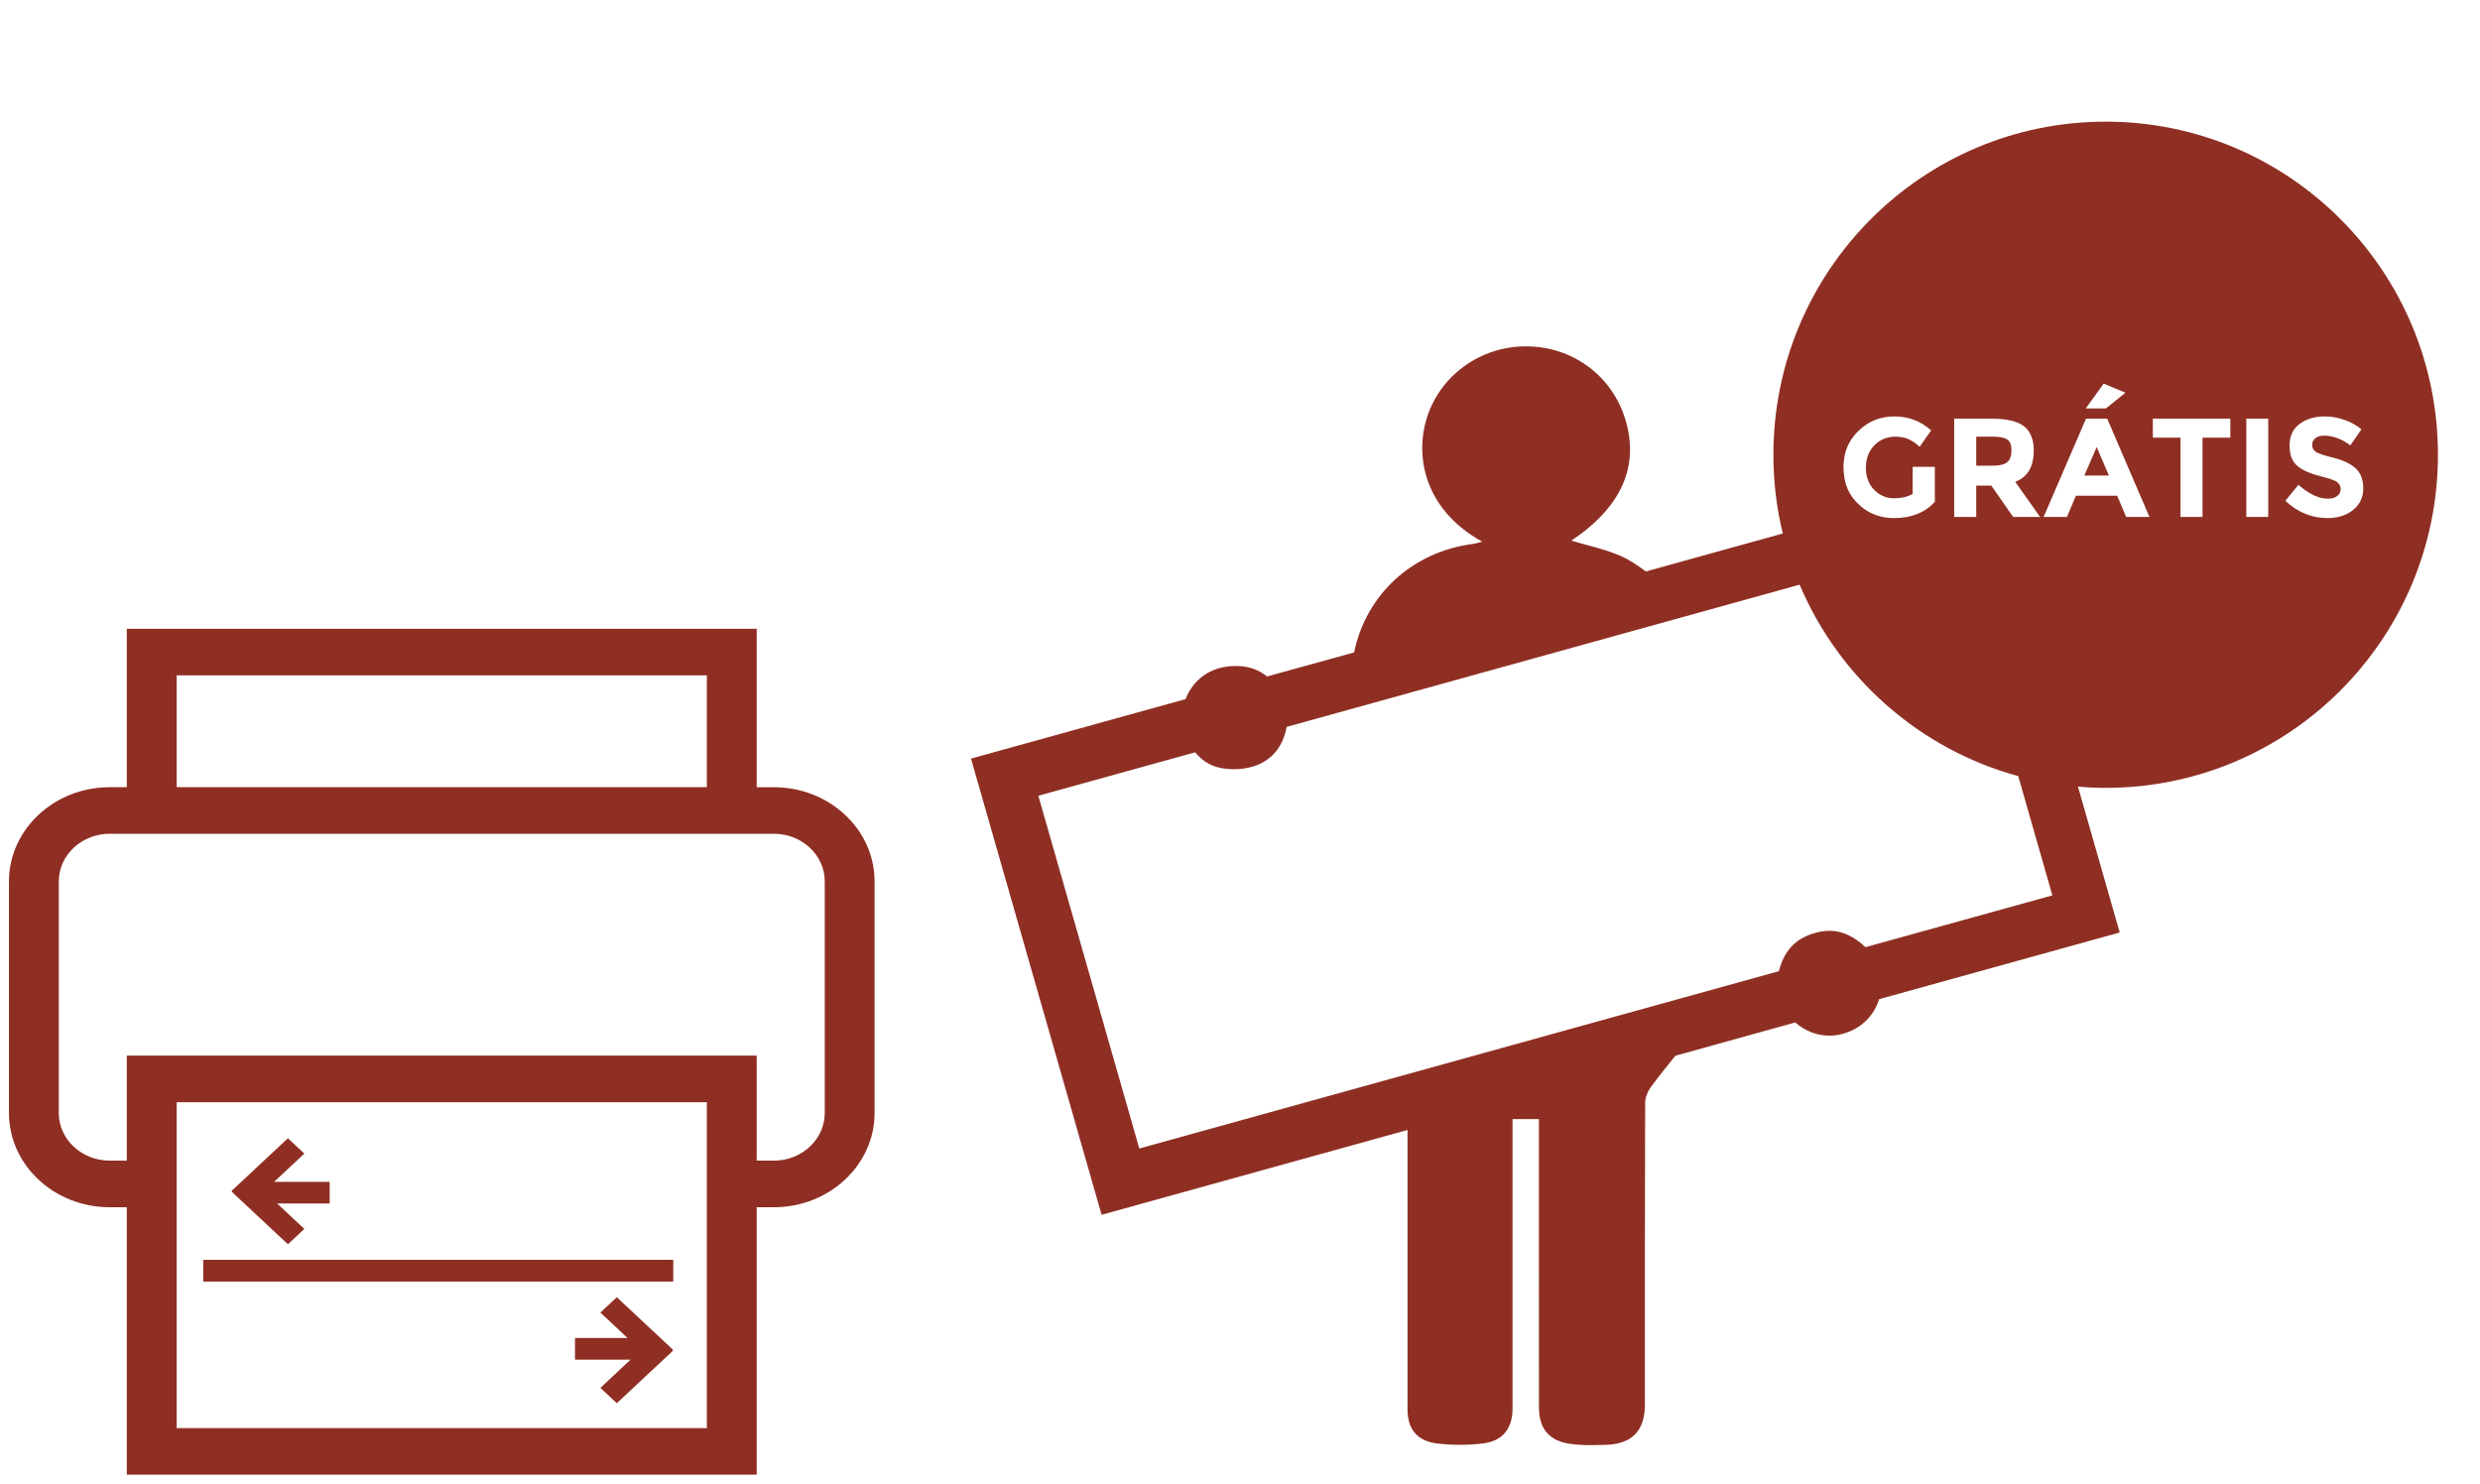
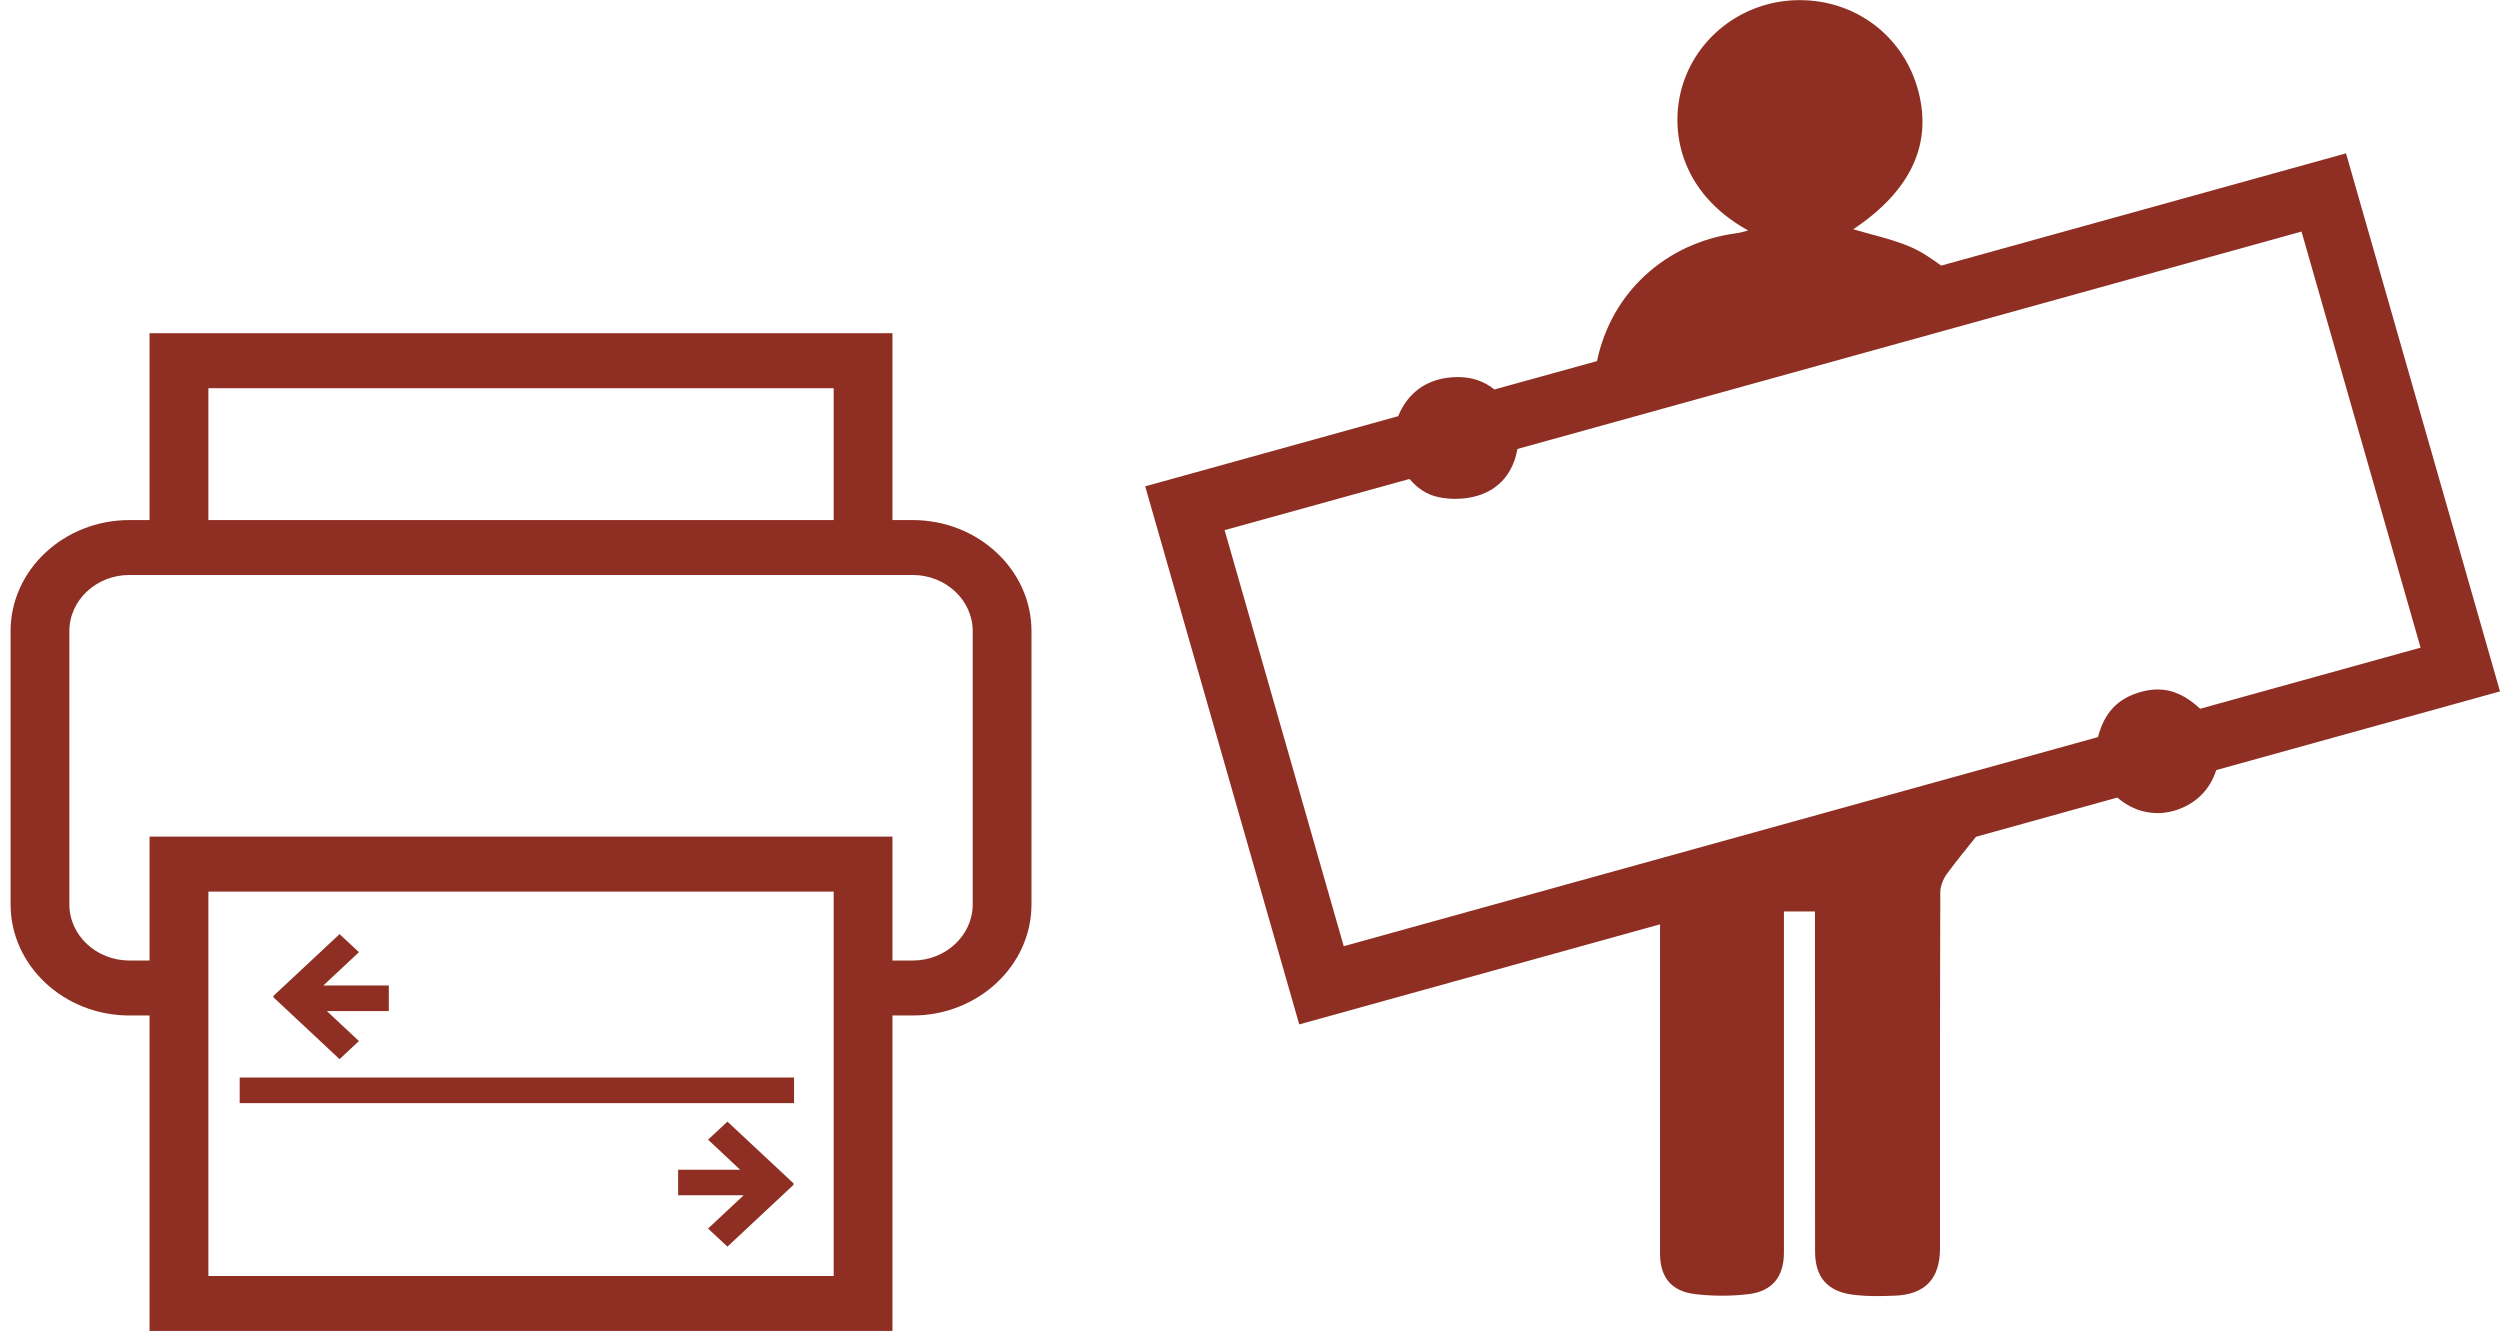
- <svg xmlns="http://www.w3.org/2000/svg" version="1.1" id="Layer_1" x="0px" y="0px" width="176.666px" height="105.666px" viewBox="0 -24.666 176.666 105.666" enable-background="new 0 -24.666 176.666 105.666" xml:space="preserve">
-   <g id="Page-1">
-     <g id="Landing" transform="translate(-257, -690)">
+ <svg xmlns="http://www.w3.org/2000/svg" width="151px" height="81px" viewBox="0 0 151 81" version="1.1">
+   <defs />
+   <g id="Page-1" stroke="none" stroke-width="1" fill="none" fill-rule="evenodd">
+     <g id="Landing" transform="translate(-257, -690)" fill="#8F2F23">
      <g id="FAIXA-Como-funciona" transform="translate(-3, 560)">
        <g id="Desenho-01" transform="translate(260, 130)">
-           <path id="Imported-Layers" fill="#8F2F23" d="M87.902,30.131c0.469,0,0.945-0.065,1.371-0.198      c1.327-0.406,2.135-1.424,2.379-2.815l41.07-11.388l8.396,5.618l5.085,17.77l-13.312,3.69c-0.837-0.781-1.668-1.166-2.576-1.166      c-0.357,0-0.729,0.062-1.117,0.182c-1.322,0.4-2.107,1.252-2.48,2.696L81.16,57.15l-7.193-25.129l11.167-3.092      c0.464,0.545,1.038,0.961,1.798,1.108C87.24,30.097,87.569,30.131,87.902,30.131L87.902,30.131z M108.695,0.008      c-3.225,0-6.072,2.047-7.041,5.055c-0.858,2.67-0.27,6.53,3.934,8.859c-0.26,0.065-0.461,0.133-0.666,0.16      c-4.332,0.567-7.608,3.611-8.462,7.729l-6.198,1.714c-0.598-0.485-1.331-0.743-2.162-0.748h-0.055      c-1.896,0-3.065,1.036-3.593,2.361L69.17,29.375l9.303,32.499l21.793-6.044c0,6.628-0.002,13.259,0,19.888      c0,1.415,0.675,2.276,2.112,2.445c0.537,0.065,1.081,0.097,1.626,0.097c0.535,0,1.069-0.029,1.592-0.092      c1.457-0.169,2.153-1.061,2.153-2.514V56.052v-0.999h1.876v1.004c0,6.51,0,13.023,0.005,19.533c0,1.527,0.724,2.404,2.262,2.607      c0.493,0.064,0.993,0.086,1.496,0.086c0.329,0,0.659-0.01,0.983-0.021c1.896-0.051,2.806-1.009,2.806-2.875      c0-7.166-0.007-14.328,0.017-21.493c0.003-0.379,0.182-0.815,0.412-1.132c0.56-0.756,1.156-1.484,1.744-2.221l8.535-2.369      c0.706,0.611,1.543,0.939,2.423,0.939c0.316,0,0.643-0.041,0.972-0.133c1.279-0.357,2.199-1.243,2.58-2.465L151,41.762      l-6.904-24.127L131.6,12.063l-14.352,3.98c-0.586-0.43-1.189-0.84-1.848-1.127c-1.096-0.471-2.29-0.717-3.463-1.069      c3.557-2.373,4.863-5.287,3.846-8.637c-0.946-3.111-3.752-5.188-7.043-5.202H108.695L108.695,0.008z" />
-           <path id="Fill-1" fill="#8F2F23" d="M55.123,31.413h-1.219V20.126H9.033v11.286H7.818c-3.958,0-7.179,3.009-7.179,6.708v16.505      c0,3.698,3.221,6.711,7.179,6.711h1.215v19.051h44.871V61.336h1.219c3.958,0,7.179-3.013,7.179-6.711V38.12      C62.302,34.421,59.082,31.413,55.123,31.413L55.123,31.413z M12.586,23.446h37.768v7.966H12.586V23.446z M12.586,53.852h37.768      V77.07H12.586V53.852z M58.752,54.625c0,1.87-1.628,3.391-3.629,3.391h-1.219v-7.484H9.033v7.484H7.818      c-2.001,0-3.629-1.521-3.629-3.391V38.12c0-1.871,1.628-3.391,3.629-3.391h47.305c2.001,0,3.629,1.521,3.629,3.391V54.625z       M14.477,65.082h33.484v1.547H14.477V65.082z M20.51,63.973l1.17-1.094l-1.939-1.812h3.744v-1.543H19.53l2.15-2.012l-1.17-1.091      l-4.007,3.743l0.031,0.033l-0.031,0.028L20.51,63.973z M43.938,67.745l-1.17,1.091l1.936,1.814h-3.744v1.544h3.958l-2.15,2.009      l1.17,1.094l4.007-3.746l-0.035-0.029l0.035-0.032L43.938,67.745z" />
+           <path d="M87.903,30.131 C88.371,30.131 88.847,30.066 89.274,29.933 C90.601,29.527 91.408,28.509 91.653,27.118 L139.012,13.987 L146.203,39.118 L132.89,42.809 C132.054,42.027 131.223,41.643 130.315,41.643 C129.957,41.643 129.587,41.706 129.197,41.824 C127.875,42.225 127.09,43.077 126.717,44.52 L81.161,57.15 L73.967,32.021 L85.134,28.929 C85.597,29.474 86.171,29.89 86.932,30.037 C87.241,30.097 87.569,30.131 87.903,30.131 M108.696,0.008 C105.471,0.008 102.623,2.055 101.654,5.062 C100.796,7.732 101.385,11.592 105.588,13.921 C105.328,13.987 105.127,14.054 104.921,14.081 C100.59,14.648 97.313,17.692 96.46,21.81 L90.262,23.524 C89.664,23.039 88.93,22.781 88.099,22.776 L88.045,22.776 C86.149,22.776 84.979,23.811 84.452,25.137 L69.17,29.375 L78.473,61.874 L100.266,55.829 C100.266,62.458 100.264,69.089 100.266,75.718 C100.266,77.132 100.941,77.994 102.378,78.163 C102.915,78.228 103.459,78.26 104.004,78.26 C104.539,78.26 105.073,78.231 105.596,78.168 C107.052,77.999 107.749,77.108 107.749,75.655 L107.749,56.052 L107.749,55.052 L109.625,55.052 L109.625,56.056 C109.625,62.567 109.625,69.079 109.63,75.59 C109.63,77.118 110.354,77.994 111.891,78.197 C112.384,78.262 112.885,78.284 113.387,78.284 C113.716,78.284 114.047,78.274 114.371,78.262 C116.267,78.211 117.177,77.253 117.177,75.387 C117.177,68.22 117.169,61.058 117.194,53.893 C117.196,53.514 117.375,53.078 117.606,52.761 C118.165,52.006 118.761,51.277 119.35,50.541 L127.885,48.173 C128.591,48.783 129.427,49.112 130.308,49.112 C130.624,49.112 130.95,49.07 131.279,48.979 C132.559,48.621 133.479,47.736 133.859,46.514 L151,41.761 L141.7,9.263 L117.248,16.043 C116.662,15.614 116.058,15.203 115.401,14.916 C114.305,14.445 113.11,14.199 111.938,13.847 C115.494,11.474 116.801,8.56 115.784,5.21 C114.837,2.098 112.031,0.022 108.74,0.008 L108.696,0.008" id="Imported-Layers" />
+           <path d="M55.123,31.412 L53.904,31.412 L53.904,20.126 L9.033,20.126 L9.033,31.412 L7.818,31.412 C3.86,31.412 0.639,34.422 0.639,38.12 L0.639,54.625 C0.639,58.323 3.86,61.336 7.818,61.336 L9.033,61.336 L9.033,80.387 L53.904,80.387 L53.904,61.336 L55.123,61.336 C59.081,61.336 62.302,58.323 62.302,54.625 L62.302,38.12 C62.302,34.422 59.081,31.412 55.123,31.412 L55.123,31.412 Z M12.586,23.446 L50.354,23.446 L50.354,31.412 L12.586,31.412 L12.586,23.446 Z M12.586,53.852 L50.354,53.852 L50.354,77.07 L12.586,77.07 L12.586,53.852 Z M58.752,54.625 C58.752,56.495 57.125,58.016 55.123,58.016 L53.904,58.016 L53.904,50.532 L9.033,50.532 L9.033,58.016 L7.818,58.016 C5.816,58.016 4.189,56.495 4.189,54.625 L4.189,38.12 C4.189,36.25 5.816,34.729 7.818,34.729 L55.123,34.729 C57.125,34.729 58.752,36.25 58.752,38.12 L58.752,54.625 Z M14.477,65.082 L47.961,65.082 L47.961,66.629 L14.477,66.629 L14.477,65.082 Z M20.51,63.973 L21.68,62.879 L19.741,61.067 L23.485,61.067 L23.485,59.524 L19.53,59.524 L21.68,57.511 L20.51,56.421 L16.503,60.164 L16.534,60.197 L16.503,60.226 L20.51,63.973 Z M43.937,67.745 L42.767,68.836 L44.703,70.651 L40.959,70.651 L40.959,72.194 L44.917,72.194 L42.767,74.204 L43.937,75.297 L47.944,71.55 L47.91,71.521 L47.944,71.489 L43.937,67.745 Z" id="Fill-1" />
        </g>
      </g>
    </g>
  </g>
-   <path fill="#8F2F23" d="M150-16c-13.07,0-23.67,10.63-23.67,23.73c0,1.93,0.229,3.81,0.67,5.61c0.3,1.26,0.7,2.48,1.2,3.65  c2.81,6.63,8.54,11.72,15.569,13.63c1.37,0.38,2.801,0.64,4.261,0.75c0.649,0.06,1.31,0.09,1.97,0.09  c13.07,0,23.67-10.62,23.67-23.73C173.67-5.37,163.07-16,150-16z M149.86,2.66l1.55,0.65l-1.391,1.12h-1.439L149.86,2.66z   M132.36,11.22c-0.54-0.52-0.87-1.15-0.98-1.9c-0.02-0.12-0.03-0.24-0.04-0.37c-0.01-0.12-0.02-0.25-0.02-0.38  c0-0.11,0-0.22,0.02-0.32c0.01-0.11,0.021-0.21,0.04-0.32c0.021-0.1,0.04-0.2,0.061-0.3c0.159-0.61,0.479-1.14,0.939-1.59  c0.71-0.7,1.57-1.04,2.57-1.04c0.99,0,1.859,0.32,2.59,0.97c0.01,0,0.02,0.01,0.03,0.02l-0.82,1.17c-0.31-0.28-0.6-0.46-0.86-0.57  c-0.26-0.1-0.55-0.15-0.85-0.15c-0.6,0-1.1,0.2-1.5,0.6c-0.23,0.23-0.4,0.5-0.5,0.81c-0.03,0.1-0.06,0.21-0.08,0.32  c-0.02,0.03-0.02,0.07-0.01,0.1c-0.021,0.09-0.03,0.18-0.03,0.28v0.1c0,0.66,0.2,1.19,0.59,1.58c0.391,0.4,0.86,0.6,1.4,0.6  s0.99-0.11,1.34-0.31V8.59h1.58v2.49c-0.7,0.77-1.66,1.16-2.88,1.16c-0.76,0-1.42-0.18-2-0.55  C132.74,11.56,132.55,11.4,132.36,11.22z M141.91,10.01l-0.05-0.08h-1.08v2.23h-1.57v-7h2.66c1.08,0,1.86,0.18,2.32,0.55  c0.3,0.23,0.5,0.57,0.609,1.01c0.04,0.14,0.061,0.3,0.07,0.46c0.01,0.08,0.01,0.16,0.01,0.24c0,0.14-0.01,0.27-0.02,0.4  c-0.011,0.12-0.03,0.23-0.051,0.33c-0.14,0.73-0.55,1.23-1.21,1.49c-0.01,0.01-0.029,0.01-0.04,0.02l1.721,2.43l0.05,0.07h-1.92  l-1.49-2.14L141.91,10.01z M151.46,12.16l-0.64-1.51h-2.94l-0.64,1.51h-1.66l0.03-0.07l2.989-6.93h1.511l2.979,6.93l0.03,0.07  H151.46z M158.88,6.51H156.9v5.65h-1.57V6.51h-1.97V5.16h5.52V6.51z M161.58,12.16h-1.561v-7h1.561V12.16z M165.79,12.24  c-1.11,0-2.11-0.41-2.99-1.23l0.931-1.14c0.75,0.66,1.449,0.99,2.09,0.99c0.279,0,0.51-0.06,0.67-0.19c0.16-0.12,0.25-0.29,0.25-0.5  s-0.09-0.37-0.26-0.5c-0.181-0.12-0.521-0.25-1.03-0.37c-0.82-0.2-1.41-0.45-1.79-0.77c-0.38-0.31-0.561-0.79-0.561-1.46  c0-0.66,0.23-1.17,0.71-1.53C164.29,5.18,164.88,5,165.6,5c0.46,0,0.931,0.08,1.4,0.24c0.46,0.16,0.87,0.38,1.22,0.68l-0.79,1.14  c-0.609-0.46-1.239-0.69-1.88-0.69c-0.26,0-0.47,0.06-0.62,0.18c-0.149,0.13-0.22,0.29-0.22,0.49c0,0.21,0.09,0.37,0.271,0.49  c0.18,0.12,0.609,0.26,1.27,0.42c0.66,0.17,1.18,0.41,1.55,0.74c0.36,0.33,0.55,0.81,0.55,1.44c0,0.62-0.239,1.13-0.71,1.52  C167.17,12.04,166.55,12.24,165.79,12.24z" />
-   <path fill="#8F2F23" d="M143.29,7.42c0,0.38-0.09,0.65-0.29,0.83c-0.19,0.17-0.55,0.26-1.08,0.26h-1.14V6.44h1.17  c0.5,0,0.84,0.07,1.05,0.21C143.2,6.79,143.29,7.05,143.29,7.42z" />
-   <polygon fill="#8F2F23" points="150.23,9.21 148.48,9.21 149.36,7.18 " />
</svg>
